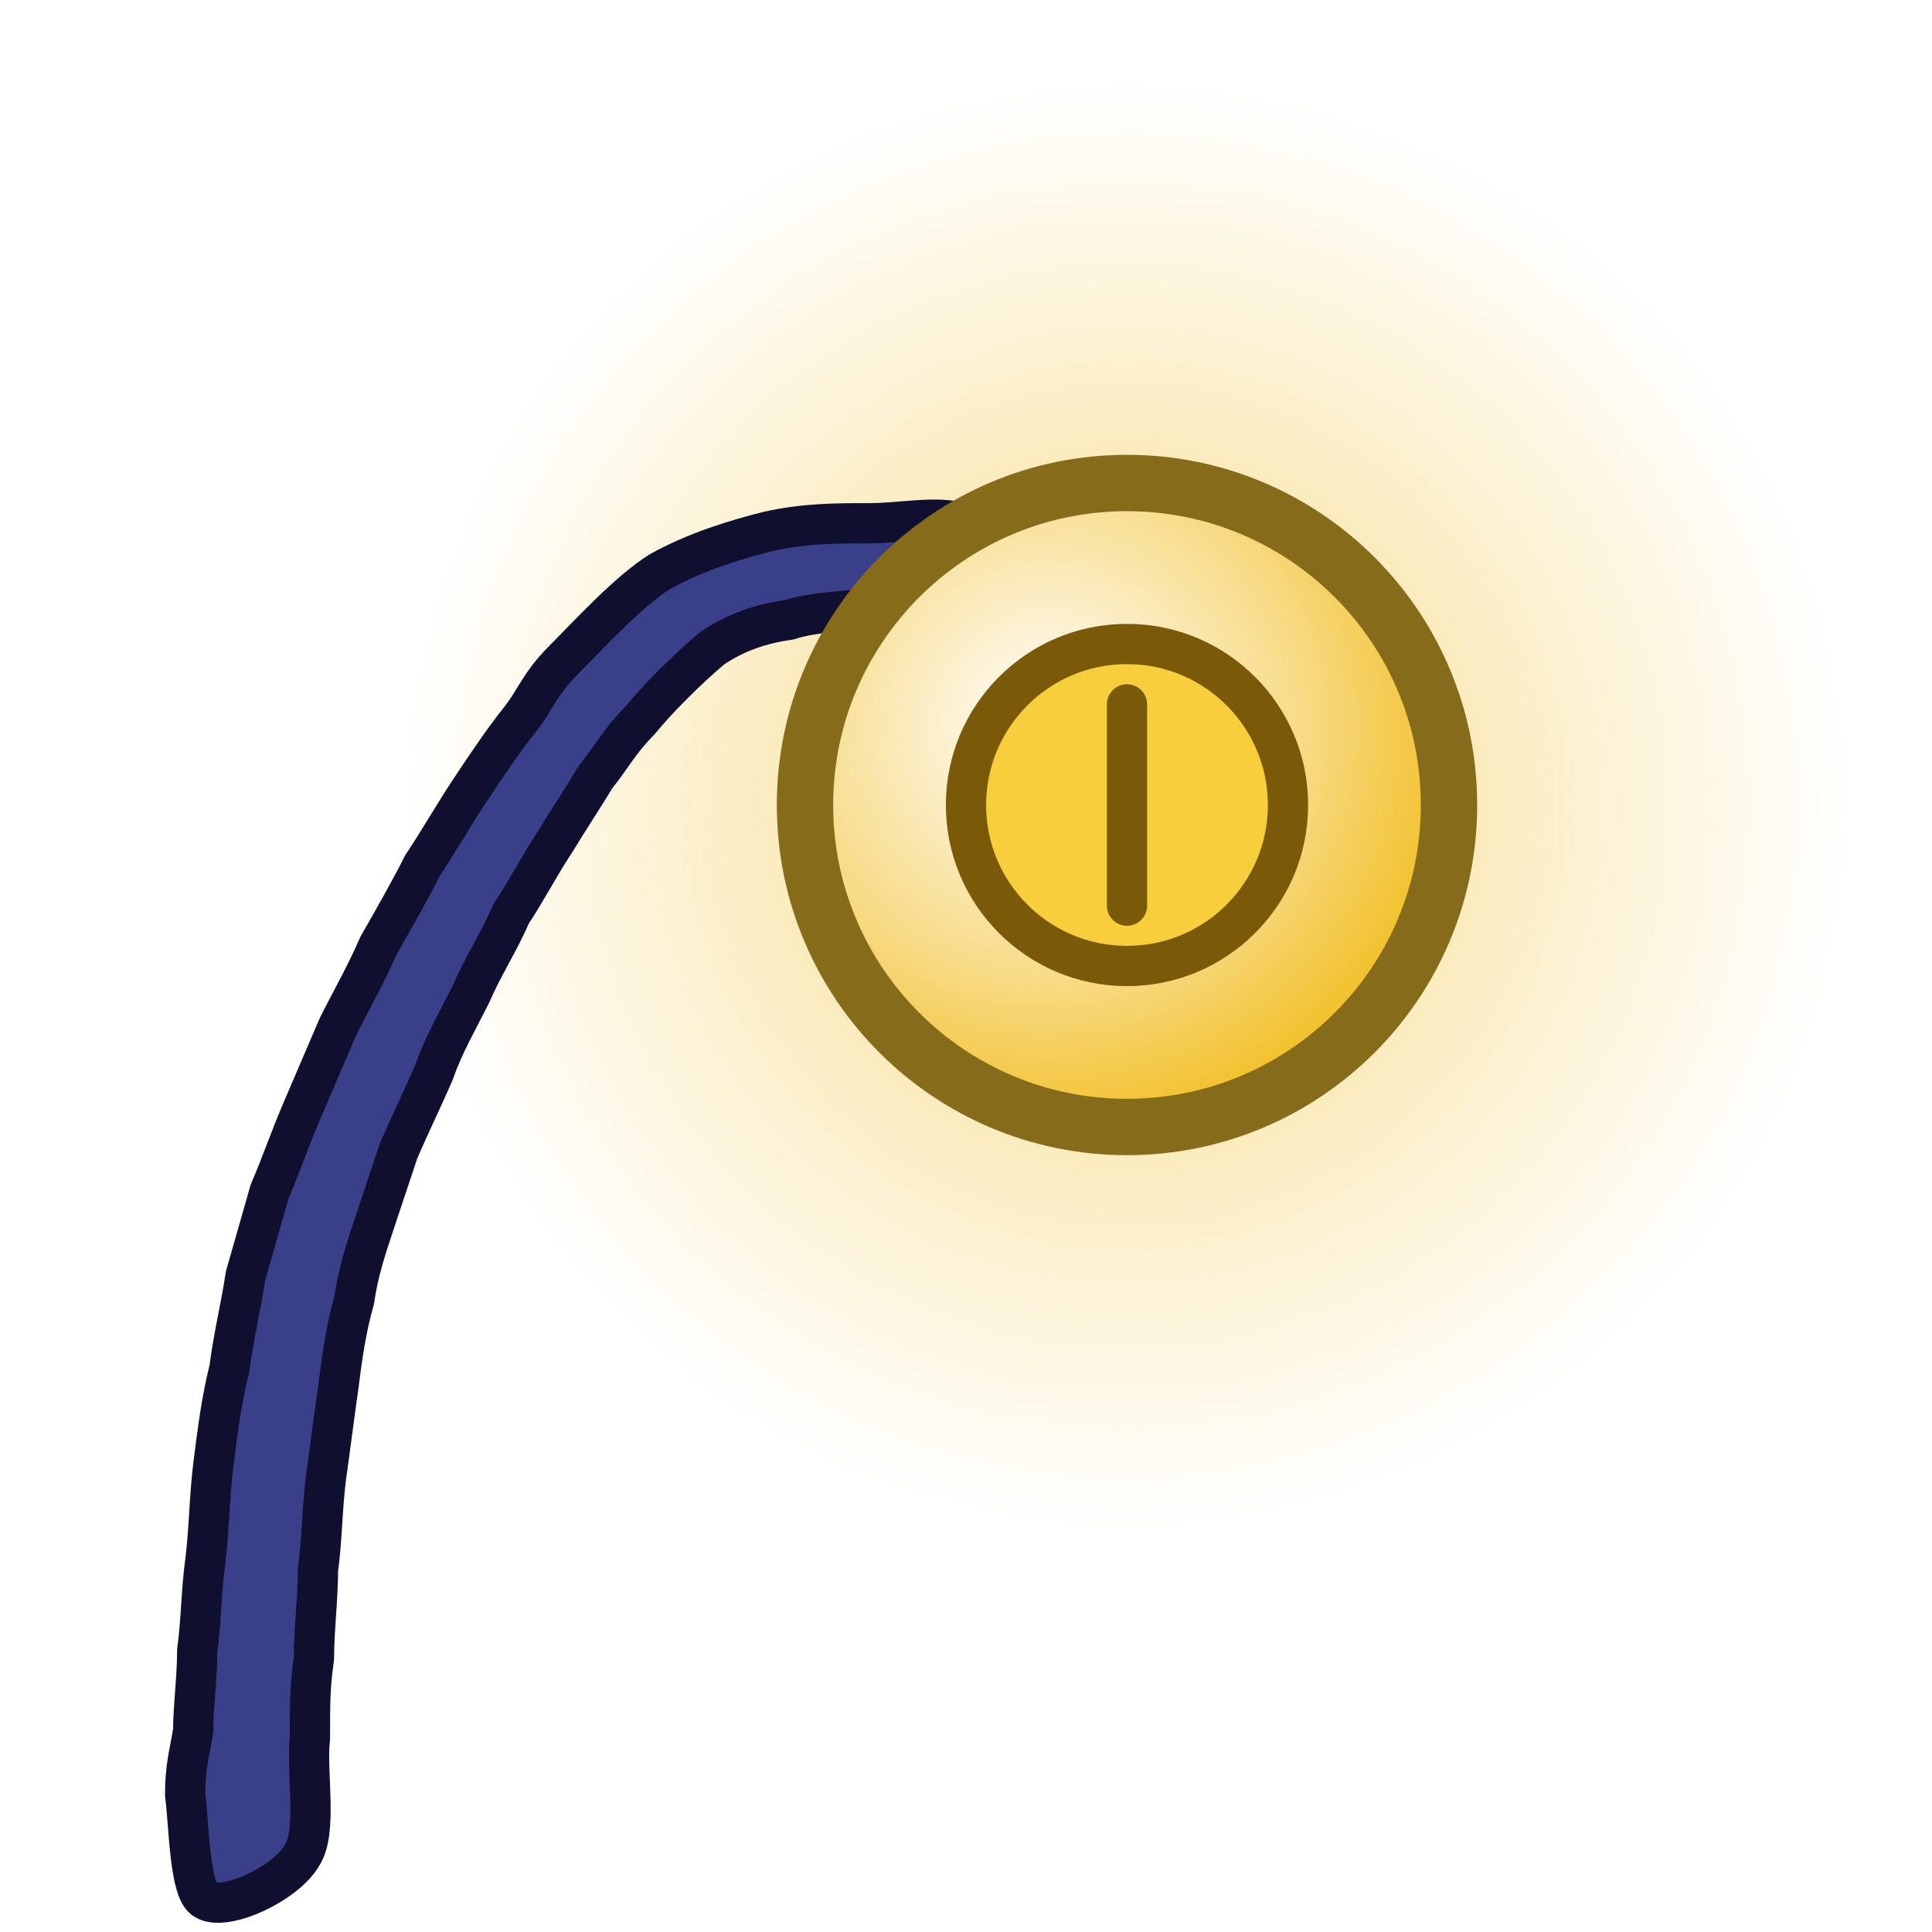
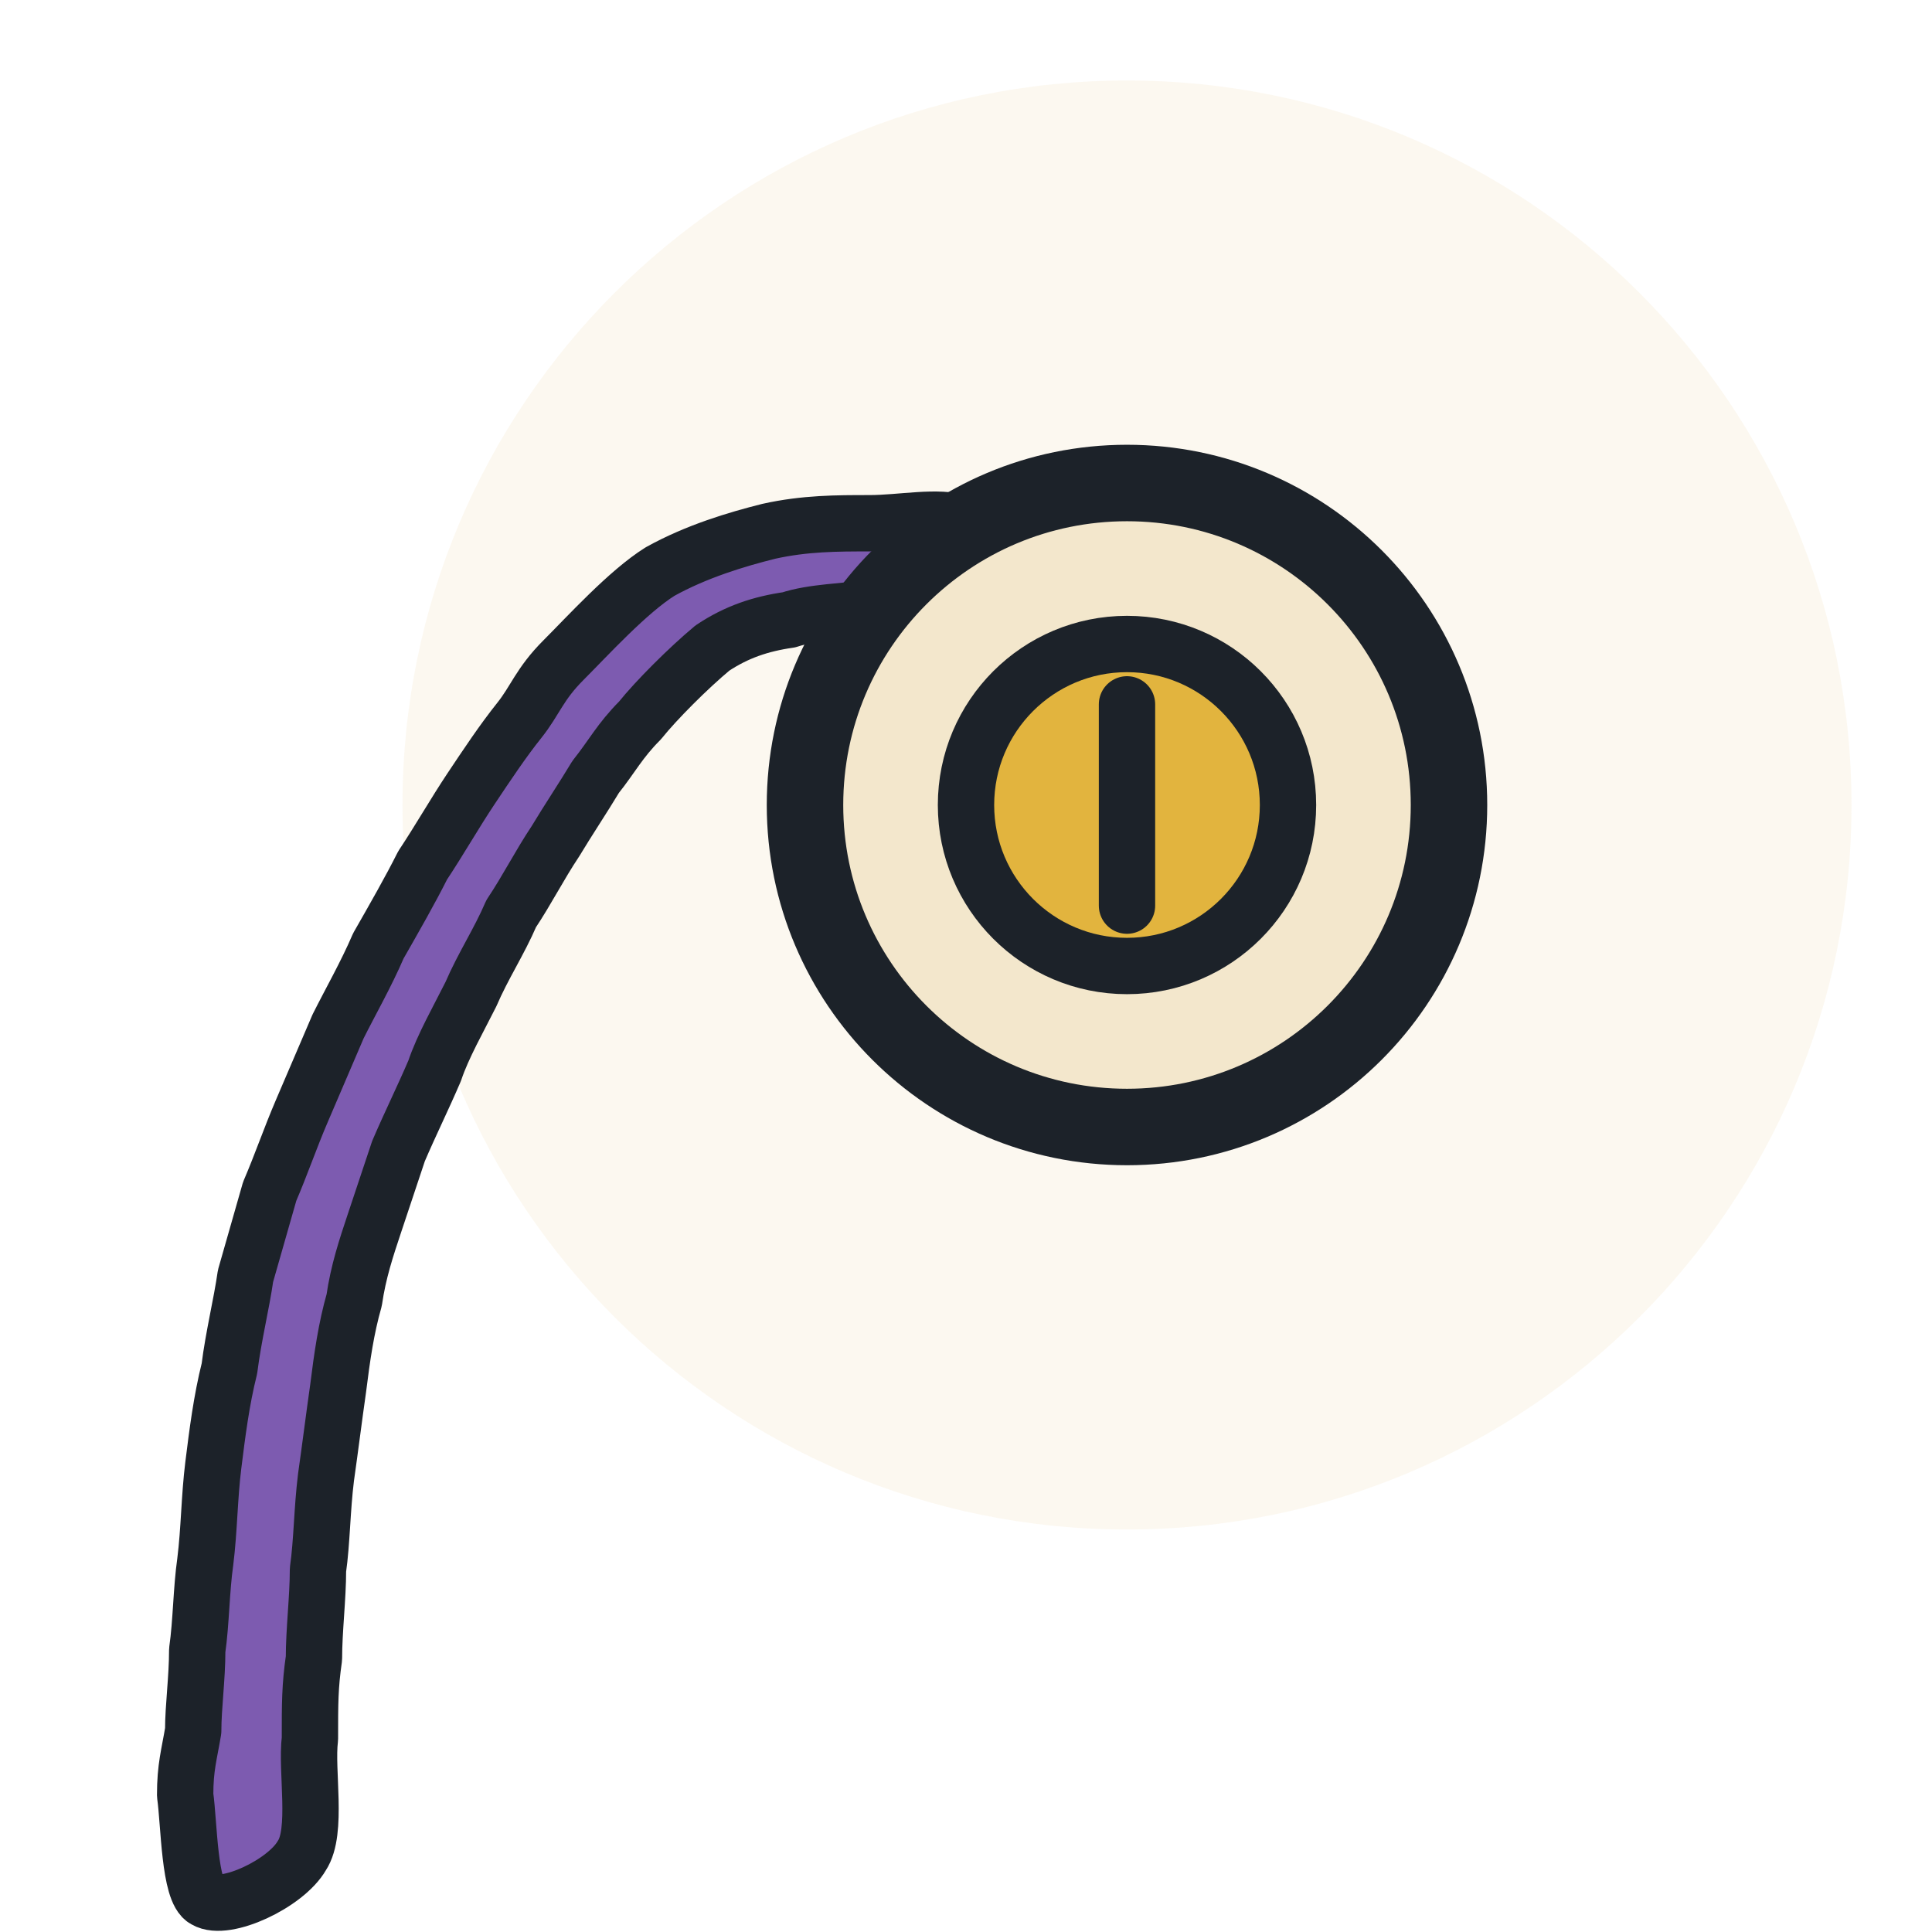
<svg xmlns="http://www.w3.org/2000/svg" viewBox="0 0 48 48" width="48" height="48">
-   <defs>
-     <radialGradient id="luretreasureg0" gradientUnits="userSpaceOnUse" cx="28" cy="20" r="18">
-       <stop offset="0" stop-color="#fae7ac" stop-opacity="0.9" />
-       <stop offset="0.5" stop-color="#f2c230" stop-opacity="0.3" />
-       <stop offset="1" stop-color="#f2c230" stop-opacity="0" />
-     </radialGradient>
-     <radialGradient id="luretreasureg1" gradientUnits="userSpaceOnUse" cx="26" cy="18" r="10">
-       <stop offset="0" stop-color="#ffffff" />
-       <stop offset="0.6" stop-color="#f8dd8d" />
-       <stop offset="1" stop-color="#f2c230" />
-     </radialGradient>
-   </defs>
-   <path d="M10,20 A18,18 0 1,0 46,20 A18,18 0 1,0 10,20 Z" fill="url(#luretreasureg0)" />
-   <path d="M7.5,46.1 C7.9,45.5 7.6,44 7.7,43.2 C7.7,42.3 7.7,41.9 7.8,41.2 C7.8,40.5 7.9,39.7 7.9,39 C8,38.3 8,37.5 8.1,36.7 C8.2,36 8.3,35.2 8.4,34.5 C8.5,33.7 8.6,33 8.8,32.3 C8.9,31.6 9.1,31 9.3,30.4 C9.5,29.8 9.7,29.2 9.9,28.6 C10.2,27.9 10.5,27.3 10.8,26.6 C11,26 11.4,25.3 11.7,24.7 C12,24 12.4,23.4 12.7,22.7 C13.1,22.1 13.4,21.5 13.8,20.9 C14.1,20.4 14.5,19.8 14.8,19.3 C15.2,18.8 15.4,18.4 15.9,17.9 C16.3,17.4 17.1,16.6 17.7,16.1 C18.3,15.7 18.9,15.5 19.6,15.4 C20.2,15.2 21,15.2 21.6,15.1 C22.3,15.1 22.9,15.2 23.4,15.1 C24,15 24.8,14.7 24.9,14.4 C25,14 24.4,13.2 23.9,13 C23.3,12.8 22.4,13 21.6,13 C20.8,13 20,13 19.1,13.2 C18.3,13.4 17.3,13.7 16.4,14.2 C15.6,14.7 14.6,15.8 14,16.4 C13.4,17 13.3,17.4 12.9,17.9 C12.5,18.4 12.1,19 11.7,19.6 C11.3,20.2 10.9,20.9 10.5,21.5 C10.2,22.1 9.8,22.8 9.4,23.5 C9.1,24.2 8.7,24.9 8.4,25.5 C8.1,26.2 7.8,26.9 7.5,27.6 C7.2,28.3 7,28.9 6.7,29.6 C6.5,30.3 6.3,31 6.1,31.7 C6,32.4 5.8,33.2 5.7,34 C5.5,34.8 5.4,35.6 5.3,36.4 C5.2,37.2 5.2,38 5.1,38.8 C5,39.5 5,40.3 4.9,41 C4.9,41.7 4.8,42.4 4.8,43 C4.7,43.6 4.6,43.9 4.6,44.6 C4.7,45.3 4.7,47 5.1,47.2 C5.6,47.5 7.1,46.8 7.5,46.1 Z" fill="#3a3f8a" stroke="#0f1030" stroke-width="1" stroke-linecap="round" stroke-linejoin="round" />
-   <path d="M20,20 A8,8 0 1,0 36,20 A8,8 0 1,0 20,20 Z" fill="url(#luretreasureg1)" stroke="#856b1a" stroke-width="1.4" stroke-linecap="round" stroke-linejoin="round" />
-   <path d="M24,20 A4,4 0 1,0 32,20 A4,4 0 1,0 24,20 Z" fill="#f7cf3c" stroke="#7a5a08" stroke-width="1" stroke-linecap="round" stroke-linejoin="round" />
-   <path d="M28,17.5 V22.5" fill="none" stroke="#7a5a08" stroke-width="1" stroke-linecap="round" stroke-linejoin="round" />
+   <path d="M10,20 A18,18 0 1,0 46,20 A18,18 0 1,0 10,20 Z" fill="#f3e7cc" fill-opacity="0.3" />
+   <path d="M7.5,46.1 C7.9,45.5 7.6,44 7.7,43.2 C7.7,42.3 7.7,41.9 7.8,41.2 C7.8,40.5 7.9,39.7 7.9,39 C8,38.3 8,37.5 8.1,36.7 C8.2,36 8.3,35.2 8.4,34.5 C8.5,33.7 8.6,33 8.8,32.3 C8.9,31.6 9.1,31 9.3,30.4 C9.5,29.8 9.7,29.2 9.9,28.6 C10.2,27.9 10.5,27.3 10.8,26.6 C11,26 11.4,25.3 11.7,24.7 C12,24 12.4,23.4 12.7,22.7 C13.1,22.1 13.4,21.5 13.8,20.9 C14.1,20.4 14.5,19.8 14.8,19.3 C15.2,18.8 15.4,18.4 15.9,17.9 C16.3,17.4 17.1,16.6 17.7,16.1 C18.3,15.7 18.9,15.5 19.6,15.4 C20.2,15.2 21,15.2 21.6,15.1 C22.3,15.1 22.9,15.2 23.4,15.1 C24,15 24.8,14.7 24.9,14.4 C25,14 24.4,13.2 23.9,13 C23.3,12.8 22.4,13 21.6,13 C20.8,13 20,13 19.1,13.2 C18.3,13.4 17.3,13.7 16.4,14.2 C15.6,14.7 14.6,15.8 14,16.4 C13.4,17 13.3,17.4 12.9,17.9 C12.5,18.4 12.1,19 11.7,19.6 C11.3,20.2 10.9,20.9 10.5,21.5 C10.2,22.1 9.8,22.8 9.4,23.5 C9.1,24.2 8.7,24.9 8.4,25.5 C8.1,26.2 7.8,26.9 7.5,27.6 C7.2,28.3 7,28.9 6.7,29.6 C6.5,30.3 6.3,31 6.1,31.7 C6,32.4 5.8,33.2 5.7,34 C5.5,34.8 5.4,35.6 5.3,36.4 C5.2,37.2 5.2,38 5.1,38.8 C5,39.5 5,40.3 4.9,41 C4.9,41.7 4.8,42.4 4.8,43 C4.7,43.6 4.6,43.9 4.6,44.6 C4.7,45.3 4.7,47 5.1,47.2 C5.6,47.5 7.1,46.8 7.5,46.1 Z" fill="#7d5bb0" stroke="#1c2229" stroke-width="1.4" stroke-linecap="round" stroke-linejoin="round" />
+   <path d="M20,20 A8,8 0 1,0 36,20 A8,8 0 1,0 20,20 Z" fill="#f3e7cc" stroke="#1c2229" stroke-width="1.9" stroke-linecap="round" stroke-linejoin="round" />
+   <path d="M24,20 A4,4 0 1,0 32,20 A4,4 0 1,0 24,20 Z" fill="#e2b43e" stroke="#1c2229" stroke-width="1.4" stroke-linecap="round" stroke-linejoin="round" />
+   <path d="M28,17.5 V22.5" fill="none" stroke="#1c2229" stroke-width="1.4" stroke-linecap="round" stroke-linejoin="round" />
</svg>
